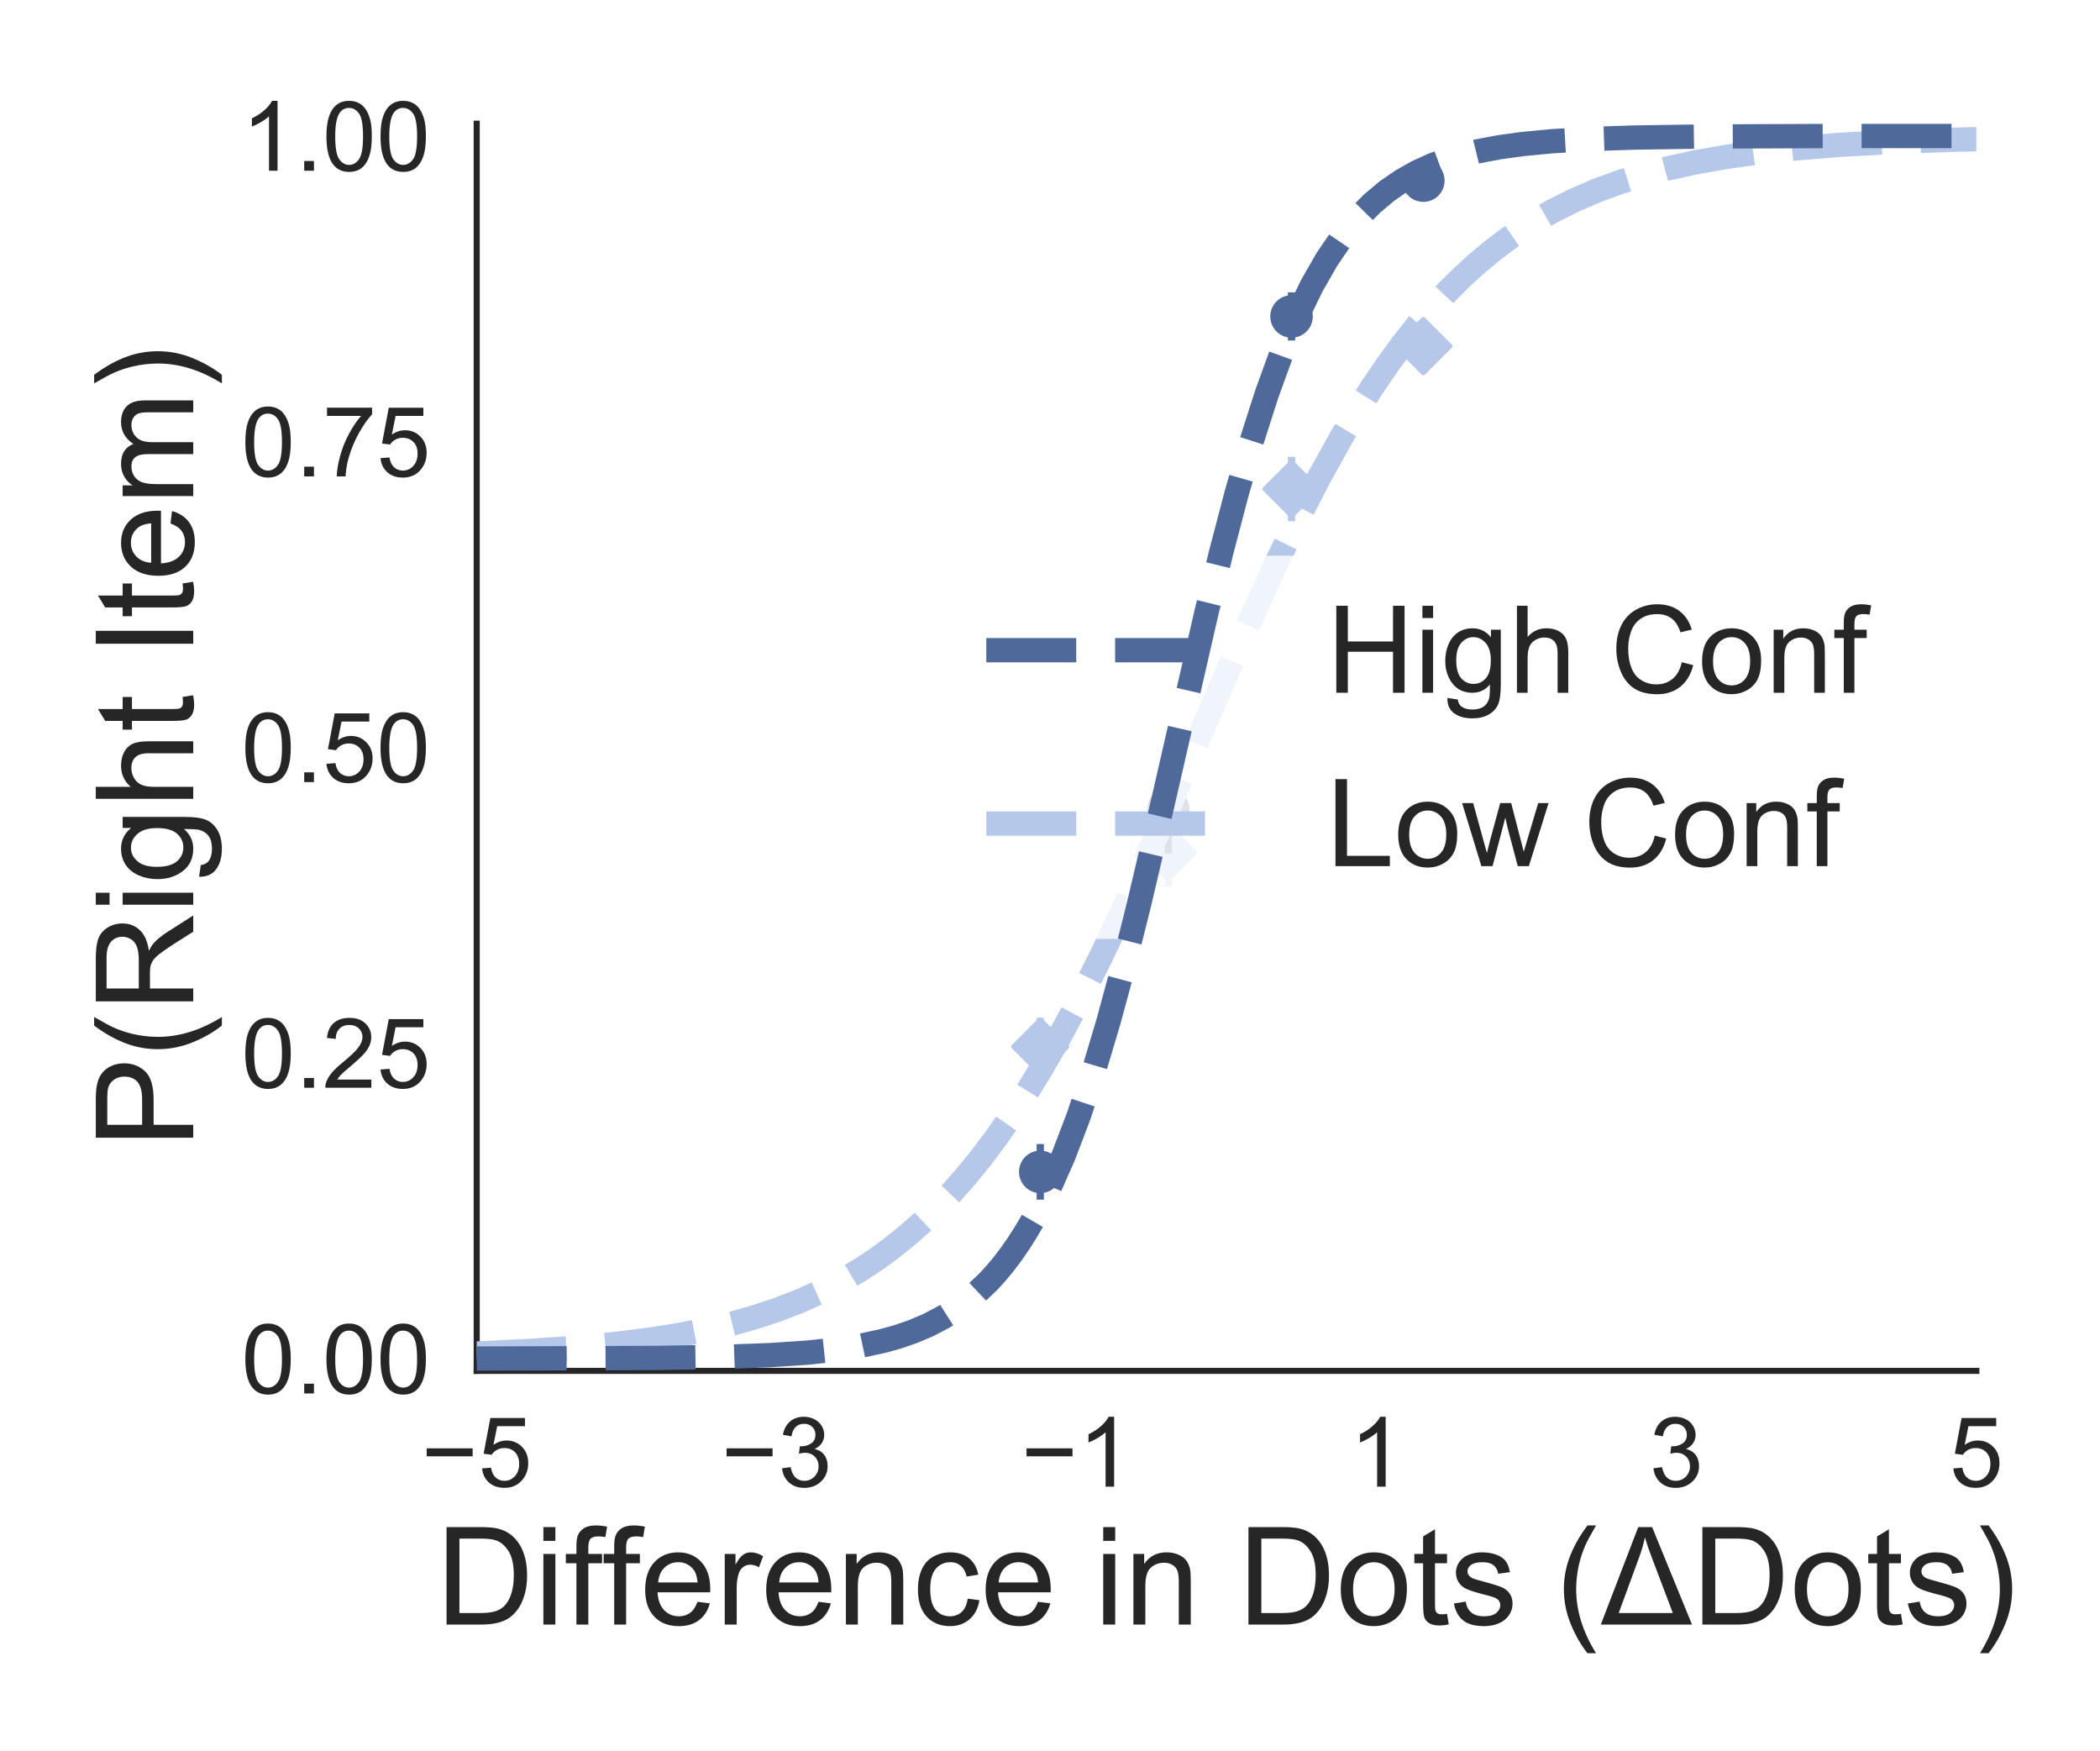
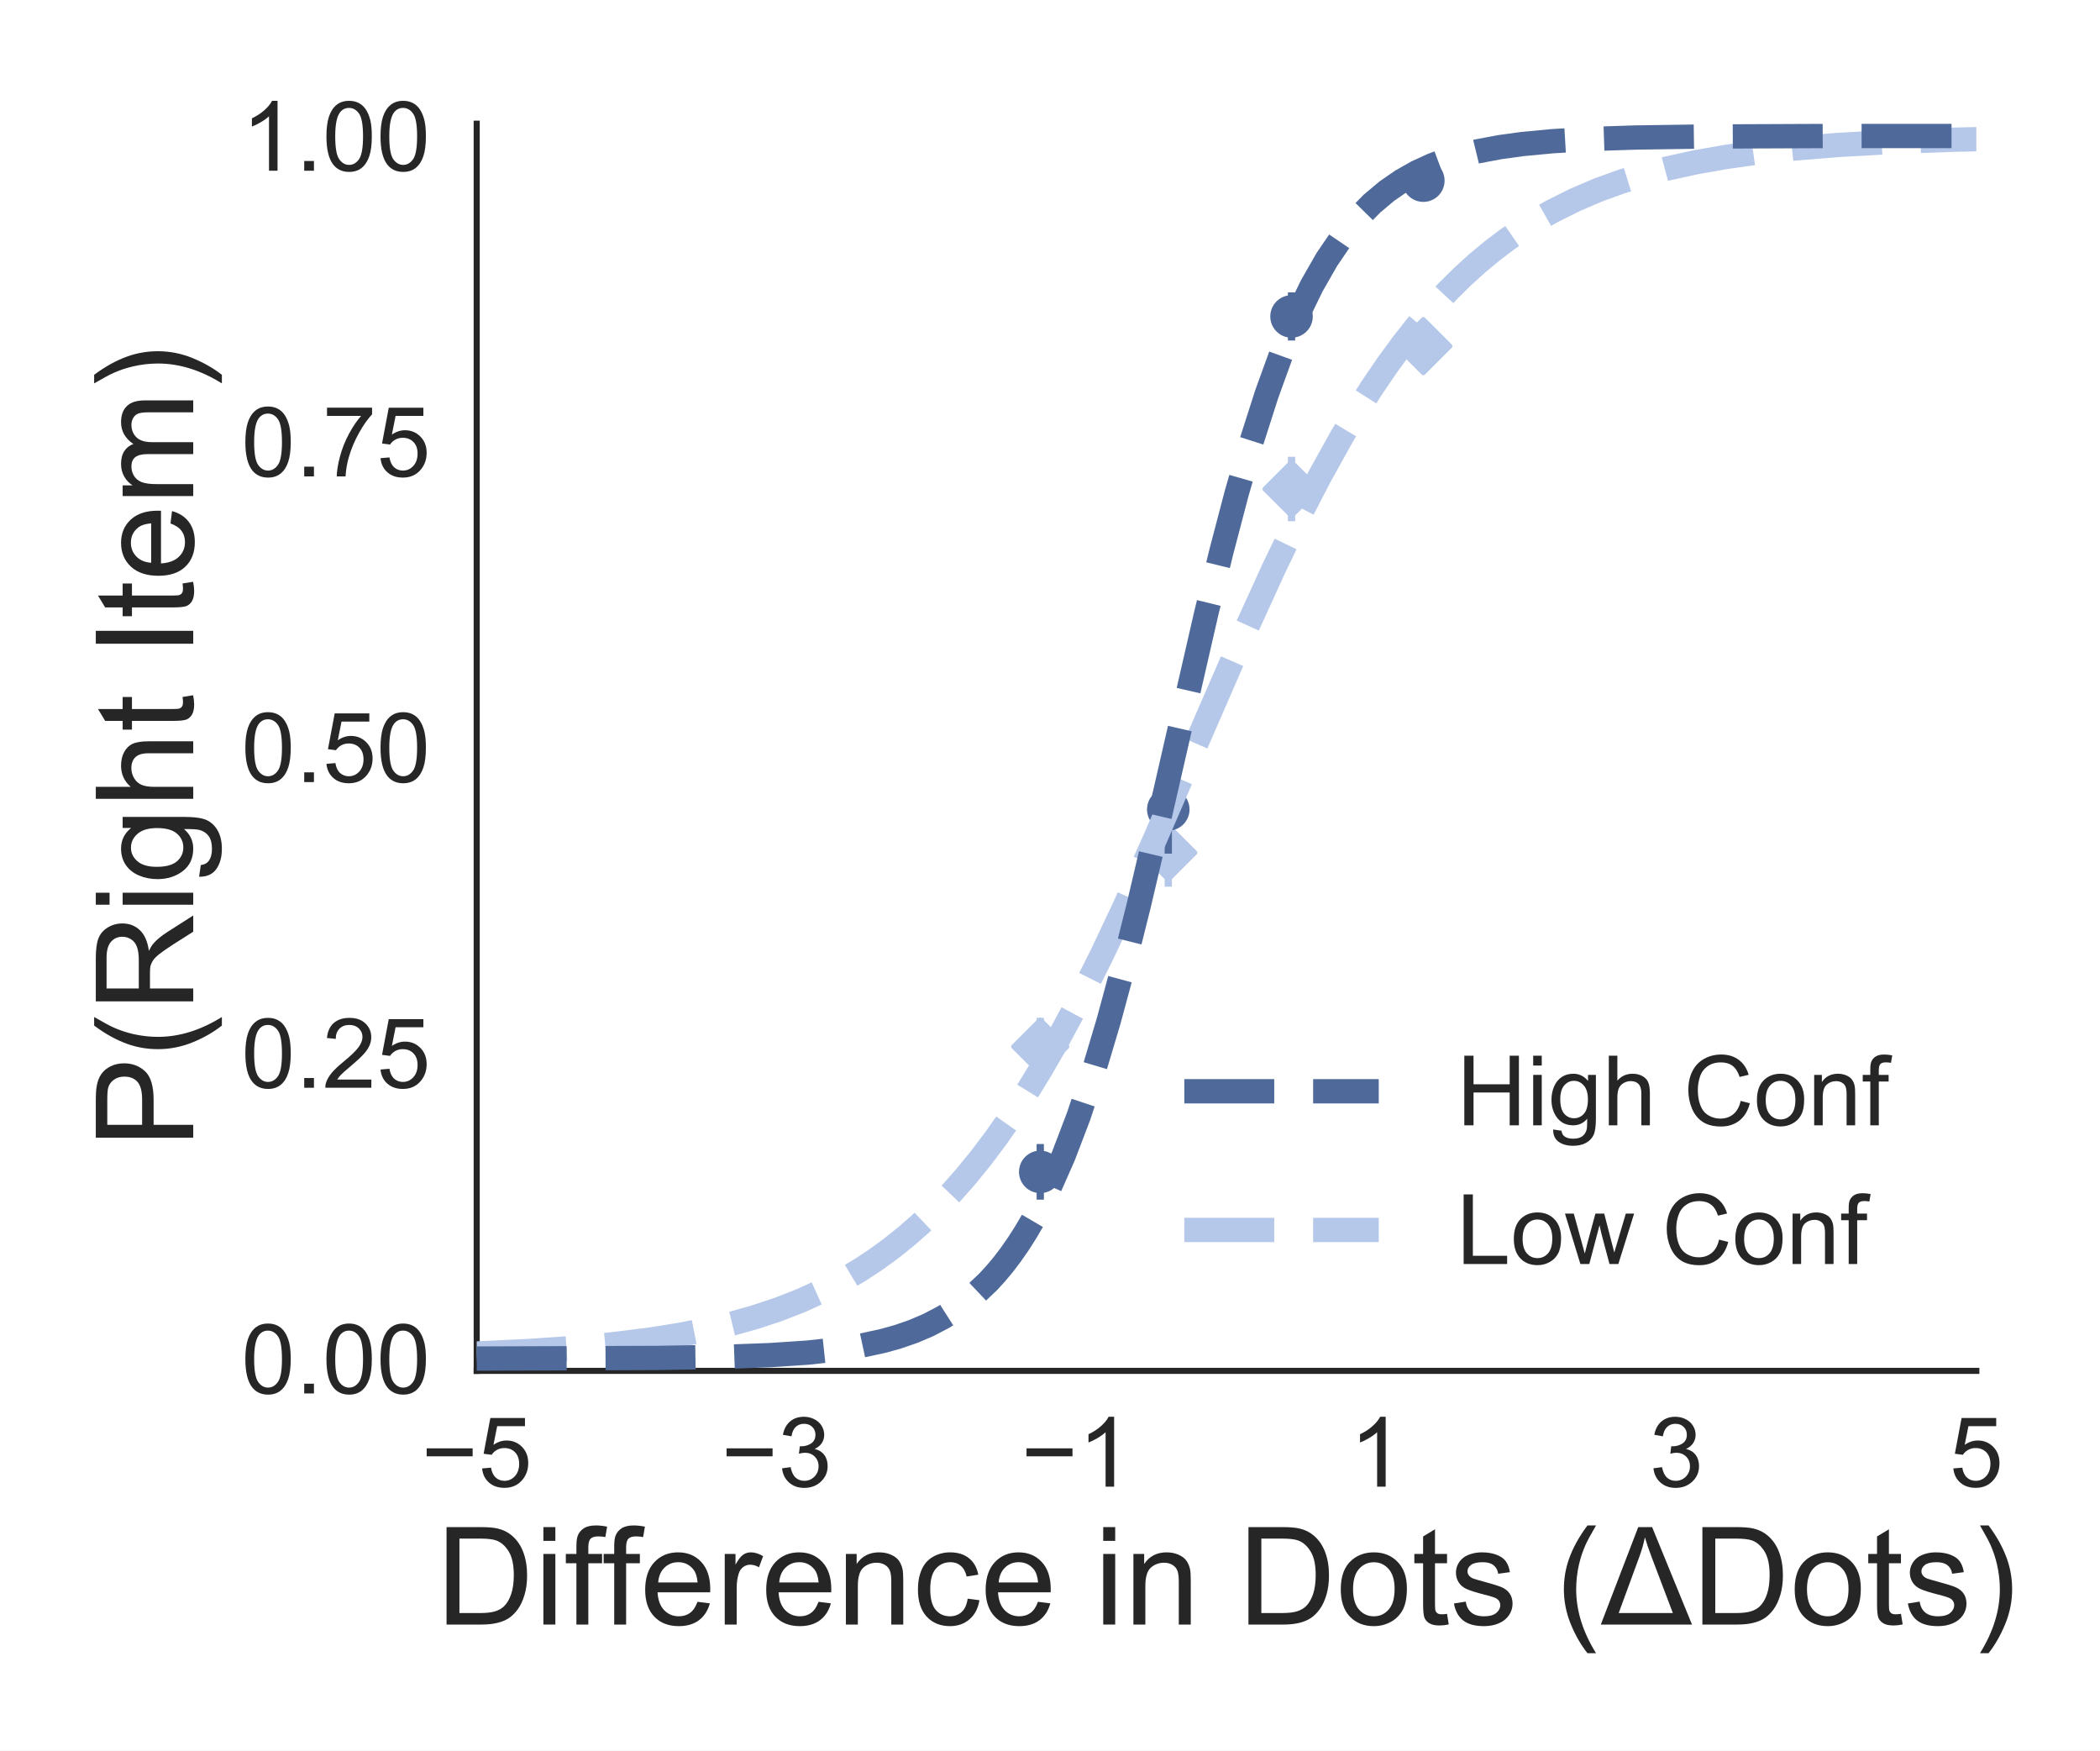
<svg xmlns="http://www.w3.org/2000/svg" xmlns:xlink="http://www.w3.org/1999/xlink" height="360pt" version="1.1" viewBox="0 0 432 360" width="432pt">
  <defs>
    <style type="text/css">
*{stroke-linecap:butt;stroke-linejoin:round;}
  </style>
  </defs>
  <g id="figure_1">
    <g id="patch_1">
      <path d="M 0 360  L 432 360  L 432 0  L 0 0  z " style="fill:#ffffff;" />
    </g>
    <g id="axes_1">
      <g id="patch_2">
        <path d="M 98.065 281.935  L 406.56 281.935  L 406.56 25.44  L 98.065 25.44  z " style="fill:#ffffff;" />
      </g>
      <g id="matplotlib.axis_1">
        <g id="xtick_1">
          <g id="text_1">
            <defs>
              <path d="M 52.828 31.203  L 5.562 31.203  L 5.562 39.406  L 52.828 39.406  z " id="ArialMT-8722" />
              <path d="M 4.156 18.75  L 13.375 19.531  Q 14.406 12.797 18.141 9.391  Q 21.875 6 27.156 6  Q 33.5 6 37.891 10.781  Q 42.281 15.578 42.281 23.484  Q 42.281 31 38.062 35.344  Q 33.844 39.703 27 39.703  Q 22.75 39.703 19.328 37.766  Q 15.922 35.844 13.969 32.766  L 5.719 33.844  L 12.641 70.609  L 48.25 70.609  L 48.25 62.203  L 19.672 62.203  L 15.828 42.969  Q 22.266 47.469 29.344 47.469  Q 38.719 47.469 45.156 40.969  Q 51.609 34.469 51.609 24.266  Q 51.609 14.547 45.953 7.469  Q 39.062 -1.219 27.156 -1.219  Q 17.391 -1.219 11.203 4.25  Q 5.031 9.719 4.156 18.75  z " id="ArialMT-53" />
            </defs>
            <g style="fill:#262626;" transform="translate(86.66344 305.7506)scale(0.2 -0.2)">
              <use xlink:href="#ArialMT-8722" />
              <use x="58.398" xlink:href="#ArialMT-53" />
            </g>
          </g>
        </g>
        <g id="xtick_2">
          <g id="text_2">
            <defs>
              <path d="M 4.203 18.891  L 12.984 20.062  Q 14.5 12.594 18.141 9.297  Q 21.781 6 27 6  Q 33.203 6 37.469 10.297  Q 41.75 14.594 41.75 20.953  Q 41.75 27 37.797 30.922  Q 33.844 34.859 27.734 34.859  Q 25.25 34.859 21.531 33.891  L 22.516 41.609  Q 23.391 41.5 23.922 41.5  Q 29.547 41.5 34.031 44.422  Q 38.531 47.359 38.531 53.469  Q 38.531 58.297 35.25 61.469  Q 31.984 64.656 26.812 64.656  Q 21.688 64.656 18.266 61.422  Q 14.844 58.203 13.875 51.766  L 5.078 53.328  Q 6.688 62.156 12.391 67.016  Q 18.109 71.875 26.609 71.875  Q 32.469 71.875 37.391 69.359  Q 42.328 66.844 44.938 62.5  Q 47.562 58.156 47.562 53.266  Q 47.562 48.641 45.062 44.828  Q 42.578 41.016 37.703 38.766  Q 44.047 37.312 47.562 32.688  Q 51.078 28.078 51.078 21.141  Q 51.078 11.766 44.234 5.25  Q 37.406 -1.266 26.953 -1.266  Q 17.531 -1.266 11.297 4.344  Q 5.078 9.969 4.203 18.891  z " id="ArialMT-51" />
            </defs>
            <g style="fill:#262626;" transform="translate(148.3624 305.7506)scale(0.2 -0.2)">
              <use xlink:href="#ArialMT-8722" />
              <use x="58.398" xlink:href="#ArialMT-51" />
            </g>
          </g>
        </g>
        <g id="xtick_3">
          <g id="text_3">
            <defs>
              <path d="M 37.25 0  L 28.469 0  L 28.469 56  Q 25.297 52.984 20.141 49.953  Q 14.984 46.922 10.891 45.406  L 10.891 53.906  Q 18.266 57.375 23.781 62.297  Q 29.297 67.234 31.594 71.875  L 37.25 71.875  z " id="ArialMT-49" />
            </defs>
            <g style="fill:#262626;" transform="translate(210.0614 305.7506)scale(0.2 -0.2)">
              <use xlink:href="#ArialMT-8722" />
              <use x="58.398" xlink:href="#ArialMT-49" />
            </g>
          </g>
        </g>
        <g id="xtick_4">
          <g id="text_4">
            <g style="fill:#262626;" transform="translate(277.6011 305.7506)scale(0.2 -0.2)">
              <use xlink:href="#ArialMT-49" />
            </g>
          </g>
        </g>
        <g id="xtick_5">
          <g id="text_5">
            <g style="fill:#262626;" transform="translate(339.3001 305.7506)scale(0.2 -0.2)">
              <use xlink:href="#ArialMT-51" />
            </g>
          </g>
        </g>
        <g id="xtick_6">
          <g id="text_6">
            <g style="fill:#262626;" transform="translate(400.9991 305.7506)scale(0.2 -0.2)">
              <use xlink:href="#ArialMT-53" />
            </g>
          </g>
        </g>
        <g id="text_7">
          <defs>
            <path d="M 7.719 0  L 7.719 71.578  L 32.375 71.578  Q 40.719 71.578 45.125 70.562  Q 51.266 69.141 55.609 65.438  Q 61.281 60.641 64.078 53.188  Q 66.891 45.75 66.891 36.188  Q 66.891 28.031 64.984 21.734  Q 63.094 15.438 60.109 11.297  Q 57.125 7.172 53.578 4.797  Q 50.047 2.438 45.047 1.219  Q 40.047 0 33.547 0  z M 17.188 8.453  L 32.469 8.453  Q 39.547 8.453 43.578 9.766  Q 47.609 11.078 50 13.484  Q 53.375 16.844 55.25 22.531  Q 57.125 28.219 57.125 36.328  Q 57.125 47.562 53.438 53.594  Q 49.75 59.625 44.484 61.672  Q 40.672 63.141 32.234 63.141  L 17.188 63.141  z " id="ArialMT-68" />
            <path d="M 6.641 61.469  L 6.641 71.578  L 15.438 71.578  L 15.438 61.469  z M 6.641 0  L 6.641 51.859  L 15.438 51.859  L 15.438 0  z " id="ArialMT-105" />
            <path d="M 8.688 0  L 8.688 45.016  L 0.922 45.016  L 0.922 51.859  L 8.688 51.859  L 8.688 57.375  Q 8.688 62.594 9.625 65.141  Q 10.891 68.562 14.078 70.672  Q 17.281 72.797 23.047 72.797  Q 26.766 72.797 31.25 71.922  L 29.938 64.266  Q 27.203 64.75 24.75 64.75  Q 20.75 64.75 19.094 63.031  Q 17.438 61.328 17.438 56.641  L 17.438 51.859  L 27.547 51.859  L 27.547 45.016  L 17.438 45.016  L 17.438 0  z " id="ArialMT-102" />
            <path d="M 42.094 16.703  L 51.172 15.578  Q 49.031 7.625 43.219 3.219  Q 37.406 -1.172 28.375 -1.172  Q 17 -1.172 10.328 5.828  Q 3.656 12.844 3.656 25.484  Q 3.656 38.578 10.391 45.797  Q 17.141 53.031 27.875 53.031  Q 38.281 53.031 44.875 45.953  Q 51.469 38.875 51.469 26.031  Q 51.469 25.25 51.422 23.688  L 12.75 23.688  Q 13.234 15.141 17.578 10.594  Q 21.922 6.062 28.422 6.062  Q 33.25 6.062 36.672 8.594  Q 40.094 11.141 42.094 16.703  z M 13.234 30.906  L 42.188 30.906  Q 41.609 37.453 38.875 40.719  Q 34.672 45.797 27.984 45.797  Q 21.922 45.797 17.797 41.75  Q 13.672 37.703 13.234 30.906  z " id="ArialMT-101" />
            <path d="M 6.5 0  L 6.5 51.859  L 14.406 51.859  L 14.406 44  Q 17.438 49.516 20 51.266  Q 22.562 53.031 25.641 53.031  Q 30.078 53.031 34.672 50.203  L 31.641 42.047  Q 28.422 43.953 25.203 43.953  Q 22.312 43.953 20.016 42.219  Q 17.719 40.484 16.75 37.406  Q 15.281 32.719 15.281 27.156  L 15.281 0  z " id="ArialMT-114" />
            <path d="M 6.594 0  L 6.594 51.859  L 14.5 51.859  L 14.5 44.484  Q 20.219 53.031 31 53.031  Q 35.688 53.031 39.625 51.344  Q 43.562 49.656 45.516 46.922  Q 47.469 44.188 48.25 40.438  Q 48.734 37.984 48.734 31.891  L 48.734 0  L 39.938 0  L 39.938 31.547  Q 39.938 36.922 38.906 39.578  Q 37.891 42.234 35.281 43.812  Q 32.672 45.406 29.156 45.406  Q 23.531 45.406 19.453 41.844  Q 15.375 38.281 15.375 28.328  L 15.375 0  z " id="ArialMT-110" />
            <path d="M 40.438 19  L 49.078 17.875  Q 47.656 8.938 41.812 3.875  Q 35.984 -1.172 27.484 -1.172  Q 16.844 -1.172 10.375 5.781  Q 3.906 12.75 3.906 25.734  Q 3.906 34.125 6.688 40.422  Q 9.469 46.734 15.156 49.875  Q 20.844 53.031 27.547 53.031  Q 35.984 53.031 41.359 48.75  Q 46.734 44.484 48.25 36.625  L 39.703 35.297  Q 38.484 40.531 35.375 43.156  Q 32.281 45.797 27.875 45.797  Q 21.234 45.797 17.078 41.031  Q 12.938 36.281 12.938 25.984  Q 12.938 15.531 16.938 10.797  Q 20.953 6.062 27.391 6.062  Q 32.562 6.062 36.031 9.234  Q 39.5 12.406 40.438 19  z " id="ArialMT-99" />
            <path id="ArialMT-32" />
            <path d="M 3.328 25.922  Q 3.328 40.328 11.328 47.266  Q 18.016 53.031 27.641 53.031  Q 38.328 53.031 45.109 46.016  Q 51.906 39.016 51.906 26.656  Q 51.906 16.656 48.906 10.906  Q 45.906 5.172 40.156 2  Q 34.422 -1.172 27.641 -1.172  Q 16.75 -1.172 10.031 5.812  Q 3.328 12.797 3.328 25.922  z M 12.359 25.922  Q 12.359 15.969 16.703 11.016  Q 21.047 6.062 27.641 6.062  Q 34.188 6.062 38.531 11.031  Q 42.875 16.016 42.875 26.219  Q 42.875 35.844 38.5 40.797  Q 34.125 45.75 27.641 45.75  Q 21.047 45.75 16.703 40.812  Q 12.359 35.891 12.359 25.922  z " id="ArialMT-111" />
            <path d="M 25.781 7.859  L 27.047 0.094  Q 23.344 -0.688 20.406 -0.688  Q 15.625 -0.688 12.984 0.828  Q 10.359 2.344 9.281 4.812  Q 8.203 7.281 8.203 15.188  L 8.203 45.016  L 1.766 45.016  L 1.766 51.859  L 8.203 51.859  L 8.203 64.703  L 16.938 69.969  L 16.938 51.859  L 25.781 51.859  L 25.781 45.016  L 16.938 45.016  L 16.938 14.703  Q 16.938 10.938 17.406 9.859  Q 17.875 8.797 18.922 8.156  Q 19.969 7.516 21.922 7.516  Q 23.391 7.516 25.781 7.859  z " id="ArialMT-116" />
            <path d="M 3.078 15.484  L 11.766 16.844  Q 12.5 11.625 15.844 8.844  Q 19.188 6.062 25.203 6.062  Q 31.25 6.062 34.172 8.516  Q 37.109 10.984 37.109 14.312  Q 37.109 17.281 34.516 19  Q 32.719 20.172 25.531 21.969  Q 15.875 24.422 12.141 26.203  Q 8.406 27.984 6.469 31.125  Q 4.547 34.281 4.547 38.094  Q 4.547 41.547 6.125 44.5  Q 7.719 47.469 10.453 49.422  Q 12.5 50.922 16.031 51.969  Q 19.578 53.031 23.641 53.031  Q 29.734 53.031 34.344 51.266  Q 38.969 49.516 41.156 46.5  Q 43.359 43.5 44.188 38.484  L 35.594 37.312  Q 35.016 41.312 32.203 43.547  Q 29.391 45.797 24.266 45.797  Q 18.219 45.797 15.625 43.797  Q 13.031 41.797 13.031 39.109  Q 13.031 37.406 14.109 36.031  Q 15.188 34.625 17.484 33.688  Q 18.797 33.203 25.25 31.453  Q 34.578 28.953 38.25 27.359  Q 41.938 25.781 44.031 22.75  Q 46.141 19.734 46.141 15.234  Q 46.141 10.844 43.578 6.953  Q 41.016 3.078 36.172 0.953  Q 31.344 -1.172 25.25 -1.172  Q 15.141 -1.172 9.844 3.031  Q 4.547 7.234 3.078 15.484  z " id="ArialMT-115" />
            <path d="M 23.391 -21.047  Q 16.109 -11.859 11.078 0.438  Q 6.062 12.75 6.062 25.922  Q 6.062 37.547 9.812 48.188  Q 14.203 60.547 23.391 72.797  L 29.688 72.797  Q 23.781 62.641 21.875 58.297  Q 18.891 51.562 17.188 44.234  Q 15.094 35.109 15.094 25.875  Q 15.094 2.391 29.688 -21.047  z " id="ArialMT-40" />
            <path d="M -0.094 0  L 27.391 71.578  L 37.594 71.578  L 66.891 0  z M 13.031 8.453  L 52.828 8.453  L 37.359 49.219  Q 33.891 58.406 32.281 64.062  Q 30.953 57.422 28.422 50.391  z " id="ArialMT-916" />
            <path d="M 12.359 -21.047  L 6.062 -21.047  Q 20.656 2.391 20.656 25.875  Q 20.656 35.062 18.562 44.094  Q 16.891 51.422 13.922 58.156  Q 12.016 62.547 6.062 72.797  L 12.359 72.797  Q 21.531 60.547 25.922 48.188  Q 29.688 37.547 29.688 25.922  Q 29.688 12.75 24.625 0.438  Q 19.578 -11.859 12.359 -21.047  z " id="ArialMT-41" />
          </defs>
          <g style="fill:#262626;" transform="translate(89.7025 334.1087)scale(0.28 -0.28)">
            <use xlink:href="#ArialMT-68" />
            <use x="72.217" xlink:href="#ArialMT-105" />
            <use x="94.434" xlink:href="#ArialMT-102" />
            <use x="122.201" xlink:href="#ArialMT-102" />
            <use x="149.984" xlink:href="#ArialMT-101" />
            <use x="205.6" xlink:href="#ArialMT-114" />
            <use x="238.9" xlink:href="#ArialMT-101" />
            <use x="294.516" xlink:href="#ArialMT-110" />
            <use x="350.131" xlink:href="#ArialMT-99" />
            <use x="400.131" xlink:href="#ArialMT-101" />
            <use x="455.746" xlink:href="#ArialMT-32" />
            <use x="483.529" xlink:href="#ArialMT-105" />
            <use x="505.746" xlink:href="#ArialMT-110" />
            <use x="561.361" xlink:href="#ArialMT-32" />
            <use x="589.145" xlink:href="#ArialMT-68" />
            <use x="661.361" xlink:href="#ArialMT-111" />
            <use x="716.977" xlink:href="#ArialMT-116" />
            <use x="744.76" xlink:href="#ArialMT-115" />
            <use x="794.76" xlink:href="#ArialMT-32" />
            <use x="822.543" xlink:href="#ArialMT-40" />
            <use x="855.844" xlink:href="#ArialMT-916" />
            <use x="922.641" xlink:href="#ArialMT-68" />
            <use x="994.857" xlink:href="#ArialMT-111" />
            <use x="1050.473" xlink:href="#ArialMT-116" />
            <use x="1078.256" xlink:href="#ArialMT-115" />
            <use x="1128.256" xlink:href="#ArialMT-41" />
          </g>
        </g>
      </g>
      <g id="matplotlib.axis_2">
        <g id="ytick_1">
          <g id="text_8">
            <defs>
              <path d="M 4.156 35.297  Q 4.156 48 6.766 55.734  Q 9.375 63.484 14.516 67.672  Q 19.672 71.875 27.484 71.875  Q 33.25 71.875 37.594 69.547  Q 41.938 67.234 44.766 62.859  Q 47.609 58.5 49.219 52.219  Q 50.828 45.953 50.828 35.297  Q 50.828 22.703 48.234 14.969  Q 45.656 7.234 40.5 3  Q 35.359 -1.219 27.484 -1.219  Q 17.141 -1.219 11.234 6.203  Q 4.156 15.141 4.156 35.297  z M 13.188 35.297  Q 13.188 17.672 17.312 11.828  Q 21.438 6 27.484 6  Q 33.547 6 37.672 11.859  Q 41.797 17.719 41.797 35.297  Q 41.797 52.984 37.672 58.781  Q 33.547 64.594 27.391 64.594  Q 21.344 64.594 17.719 59.469  Q 13.188 52.938 13.188 35.297  z " id="ArialMT-48" />
              <path d="M 9.078 0  L 9.078 10.016  L 19.094 10.016  L 19.094 0  z " id="ArialMT-46" />
            </defs>
            <g style="fill:#262626;" transform="translate(49.64312 286.5782)scale(0.2 -0.2)">
              <use xlink:href="#ArialMT-48" />
              <use x="55.615" xlink:href="#ArialMT-46" />
              <use x="83.398" xlink:href="#ArialMT-48" />
              <use x="139.014" xlink:href="#ArialMT-48" />
            </g>
          </g>
        </g>
        <g id="ytick_2">
          <g id="text_9">
            <defs>
              <path d="M 50.344 8.453  L 50.344 0  L 3.031 0  Q 2.938 3.172 4.047 6.109  Q 5.859 10.938 9.828 15.625  Q 13.812 20.312 21.344 26.469  Q 33.016 36.031 37.109 41.625  Q 41.219 47.219 41.219 52.203  Q 41.219 57.422 37.469 61  Q 33.734 64.594 27.734 64.594  Q 21.391 64.594 17.578 60.781  Q 13.766 56.984 13.719 50.25  L 4.688 51.172  Q 5.609 61.281 11.656 66.578  Q 17.719 71.875 27.938 71.875  Q 38.234 71.875 44.234 66.156  Q 50.25 60.453 50.25 52  Q 50.25 47.703 48.484 43.547  Q 46.734 39.406 42.656 34.812  Q 38.578 30.219 29.109 22.219  Q 21.188 15.578 18.938 13.203  Q 16.703 10.844 15.234 8.453  z " id="ArialMT-50" />
            </defs>
            <g style="fill:#262626;" transform="translate(49.64312 223.7117)scale(0.2 -0.2)">
              <use xlink:href="#ArialMT-48" />
              <use x="55.615" xlink:href="#ArialMT-46" />
              <use x="83.398" xlink:href="#ArialMT-50" />
              <use x="139.014" xlink:href="#ArialMT-53" />
            </g>
          </g>
        </g>
        <g id="ytick_3">
          <g id="text_10">
            <g style="fill:#262626;" transform="translate(49.64312 160.8453)scale(0.2 -0.2)">
              <use xlink:href="#ArialMT-48" />
              <use x="55.615" xlink:href="#ArialMT-46" />
              <use x="83.398" xlink:href="#ArialMT-53" />
              <use x="139.014" xlink:href="#ArialMT-48" />
            </g>
          </g>
        </g>
        <g id="ytick_4">
          <g id="text_11">
            <defs>
              <path d="M 4.734 62.203  L 4.734 70.656  L 51.078 70.656  L 51.078 63.812  Q 44.234 56.547 37.516 44.484  Q 30.812 32.422 27.156 19.672  Q 24.516 10.688 23.781 0  L 14.75 0  Q 14.891 8.453 18.062 20.406  Q 21.234 32.375 27.172 43.484  Q 33.109 54.594 39.797 62.203  z " id="ArialMT-55" />
            </defs>
            <g style="fill:#262626;" transform="translate(49.64312 97.97889)scale(0.2 -0.2)">
              <use xlink:href="#ArialMT-48" />
              <use x="55.615" xlink:href="#ArialMT-46" />
              <use x="83.398" xlink:href="#ArialMT-55" />
              <use x="139.014" xlink:href="#ArialMT-53" />
            </g>
          </g>
        </g>
        <g id="ytick_5">
          <g id="text_12">
            <g style="fill:#262626;" transform="translate(49.64312 35.11247)scale(0.2 -0.2)">
              <use xlink:href="#ArialMT-49" />
              <use x="55.615" xlink:href="#ArialMT-46" />
              <use x="83.398" xlink:href="#ArialMT-48" />
              <use x="139.014" xlink:href="#ArialMT-48" />
            </g>
          </g>
        </g>
        <g id="text_13">
          <defs>
            <path d="M 7.719 0  L 7.719 71.578  L 34.719 71.578  Q 41.844 71.578 45.609 70.906  Q 50.875 70.016 54.438 67.547  Q 58.016 65.094 60.188 60.641  Q 62.359 56.203 62.359 50.875  Q 62.359 41.75 56.547 35.422  Q 50.734 29.109 35.547 29.109  L 17.188 29.109  L 17.188 0  z M 17.188 37.547  L 35.688 37.547  Q 44.875 37.547 48.734 40.969  Q 52.594 44.391 52.594 50.594  Q 52.594 55.078 50.312 58.266  Q 48.047 61.469 44.344 62.5  Q 41.938 63.141 35.5 63.141  L 17.188 63.141  z " id="ArialMT-80" />
            <path d="M 7.859 0  L 7.859 71.578  L 39.594 71.578  Q 49.172 71.578 54.141 69.641  Q 59.125 67.719 62.109 62.828  Q 65.094 57.953 65.094 52.047  Q 65.094 44.438 60.156 39.203  Q 55.219 33.984 44.922 32.562  Q 48.688 30.766 50.641 29  Q 54.781 25.203 58.5 19.484  L 70.953 0  L 59.031 0  L 49.562 14.891  Q 45.406 21.344 42.719 24.75  Q 40.047 28.172 37.922 29.531  Q 35.797 30.906 33.594 31.453  Q 31.984 31.781 28.328 31.781  L 17.328 31.781  L 17.328 0  z M 17.328 39.984  L 37.703 39.984  Q 44.188 39.984 47.844 41.328  Q 51.516 42.672 53.422 45.625  Q 55.328 48.578 55.328 52.047  Q 55.328 57.125 51.641 60.391  Q 47.953 63.672 39.984 63.672  L 17.328 63.672  z " id="ArialMT-82" />
            <path d="M 4.984 -4.297  L 13.531 -5.562  Q 14.062 -9.516 16.5 -11.328  Q 19.781 -13.766 25.438 -13.766  Q 31.547 -13.766 34.859 -11.328  Q 38.188 -8.891 39.359 -4.5  Q 40.047 -1.812 39.984 6.781  Q 34.234 0 25.641 0  Q 14.938 0 9.078 7.719  Q 3.219 15.438 3.219 26.219  Q 3.219 33.641 5.906 39.906  Q 8.594 46.188 13.688 49.609  Q 18.797 53.031 25.688 53.031  Q 34.859 53.031 40.828 45.609  L 40.828 51.859  L 48.922 51.859  L 48.922 7.031  Q 48.922 -5.078 46.453 -10.125  Q 44 -15.188 38.641 -18.109  Q 33.297 -21.047 25.484 -21.047  Q 16.219 -21.047 10.5 -16.875  Q 4.781 -12.703 4.984 -4.297  z M 12.25 26.859  Q 12.25 16.656 16.297 11.969  Q 20.359 7.281 26.469 7.281  Q 32.516 7.281 36.609 11.938  Q 40.719 16.609 40.719 26.562  Q 40.719 36.078 36.5 40.906  Q 32.281 45.75 26.312 45.75  Q 20.453 45.75 16.344 40.984  Q 12.25 36.234 12.25 26.859  z " id="ArialMT-103" />
            <path d="M 6.594 0  L 6.594 71.578  L 15.375 71.578  L 15.375 45.906  Q 21.531 53.031 30.906 53.031  Q 36.672 53.031 40.922 50.75  Q 45.172 48.484 47 44.484  Q 48.828 40.484 48.828 32.859  L 48.828 0  L 40.047 0  L 40.047 32.859  Q 40.047 39.453 37.188 42.453  Q 34.328 45.453 29.109 45.453  Q 25.203 45.453 21.75 43.422  Q 18.312 41.406 16.844 37.938  Q 15.375 34.469 15.375 28.375  L 15.375 0  z " id="ArialMT-104" />
            <path d="M 9.328 0  L 9.328 71.578  L 18.797 71.578  L 18.797 0  z " id="ArialMT-73" />
            <path d="M 6.594 0  L 6.594 51.859  L 14.453 51.859  L 14.453 44.578  Q 16.891 48.391 20.938 50.703  Q 25 53.031 30.172 53.031  Q 35.938 53.031 39.625 50.641  Q 43.312 48.25 44.828 43.953  Q 50.984 53.031 60.844 53.031  Q 68.562 53.031 72.703 48.75  Q 76.859 44.484 76.859 35.594  L 76.859 0  L 68.109 0  L 68.109 32.672  Q 68.109 37.938 67.25 40.25  Q 66.406 42.578 64.156 43.984  Q 61.922 45.406 58.891 45.406  Q 53.422 45.406 49.797 41.766  Q 46.188 38.141 46.188 30.125  L 46.188 0  L 37.406 0  L 37.406 33.688  Q 37.406 39.547 35.25 42.469  Q 33.109 45.406 28.219 45.406  Q 24.516 45.406 21.359 43.453  Q 18.219 41.5 16.797 37.734  Q 15.375 33.984 15.375 26.906  L 15.375 0  z " id="ArialMT-109" />
          </defs>
          <g style="fill:#262626;" transform="translate(39.75 236.1453)rotate(-90)scale(0.28 -0.28)">
            <use xlink:href="#ArialMT-80" />
            <use x="66.699" xlink:href="#ArialMT-40" />
            <use x="100" xlink:href="#ArialMT-82" />
            <use x="172.217" xlink:href="#ArialMT-105" />
            <use x="194.434" xlink:href="#ArialMT-103" />
            <use x="250.049" xlink:href="#ArialMT-104" />
            <use x="305.664" xlink:href="#ArialMT-116" />
            <use x="333.447" xlink:href="#ArialMT-32" />
            <use x="361.23" xlink:href="#ArialMT-73" />
            <use x="389.014" xlink:href="#ArialMT-116" />
            <use x="416.797" xlink:href="#ArialMT-101" />
            <use x="472.412" xlink:href="#ArialMT-109" />
            <use x="555.713" xlink:href="#ArialMT-41" />
          </g>
        </g>
      </g>
      <g id="PathCollection_1">
        <defs>
-           <path d="M -0 5.477  L 5.477 0  L 0 -5.477  L -5.477 -0  z " id="m7b8c31e008" style="stroke:#b5c8e9;" />
+           <path d="M -0 5.477  L 5.477 0  L 0 -5.477  L -5.477 -0  z " id="m4b93858865" style="stroke:#b5c8e9;" />
        </defs>
-         <g clip-path="url(#p9d5cdfcac7)">
-           <use style="fill:#b5c8e9;stroke:#b5c8e9;" x="213.995" xlink:href="#m7b8c31e008" y="215.256" />
-           <use style="fill:#b5c8e9;stroke:#b5c8e9;" x="240.332" xlink:href="#m7b8c31e008" y="175.366" />
-           <use style="fill:#b5c8e9;stroke:#b5c8e9;" x="265.687" xlink:href="#m7b8c31e008" y="100.568" />
-           <use style="fill:#b5c8e9;stroke:#b5c8e9;" x="292.799" xlink:href="#m7b8c31e008" y="71.187" />
+         <g clip-path="url(#p2787b2003f)">
+           <use style="fill:#b5c8e9;stroke:#b5c8e9;" x="213.995" xlink:href="#m4b93858865" y="215.256" />
+           <use style="fill:#b5c8e9;stroke:#b5c8e9;" x="240.332" xlink:href="#m4b93858865" y="175.366" />
+           <use style="fill:#b5c8e9;stroke:#b5c8e9;" x="265.687" xlink:href="#m4b93858865" y="100.568" />
+           <use style="fill:#b5c8e9;stroke:#b5c8e9;" x="292.799" xlink:href="#m4b93858865" y="71.187" />
        </g>
      </g>
      <g id="PathCollection_2">
        <defs>
-           <path d="M 0 3.873  C 1.027 3.873 2.012 3.465 2.739 2.739  C 3.465 2.012 3.873 1.027 3.873 0  C 3.873 -1.027 3.465 -2.012 2.739 -2.739  C 2.012 -3.465 1.027 -3.873 0 -3.873  C -1.027 -3.873 -2.012 -3.465 -2.739 -2.739  C -3.465 -2.012 -3.873 -1.027 -3.873 0  C -3.873 1.027 -3.465 2.012 -2.739 2.739  C -2.012 3.465 -1.027 3.873 0 3.873  z " id="m6e52718d61" style="stroke:#4f6a9a;" />
+           <path d="M 0 3.873  C 1.027 3.873 2.012 3.465 2.739 2.739  C 3.465 2.012 3.873 1.027 3.873 0  C 3.873 -1.027 3.465 -2.012 2.739 -2.739  C 2.012 -3.465 1.027 -3.873 0 -3.873  C -1.027 -3.873 -2.012 -3.465 -2.739 -2.739  C -3.465 -2.012 -3.873 -1.027 -3.873 0  C -3.873 1.027 -3.465 2.012 -2.739 2.739  C -2.012 3.465 -1.027 3.873 0 3.873  z " id="m3880a404de" style="stroke:#4f6a9a;" />
        </defs>
-         <g clip-path="url(#p9d5cdfcac7)">
-           <use style="fill:#4f6a9a;stroke:#4f6a9a;" x="213.995" xlink:href="#m6e52718d61" y="241.009" />
-           <use style="fill:#4f6a9a;stroke:#4f6a9a;" x="240.332" xlink:href="#m6e52718d61" y="166.462" />
-           <use style="fill:#4f6a9a;stroke:#4f6a9a;" x="265.687" xlink:href="#m6e52718d61" y="65.08" />
-           <use style="fill:#4f6a9a;stroke:#4f6a9a;" x="292.799" xlink:href="#m6e52718d61" y="37.149" />
+         <g clip-path="url(#p2787b2003f)">
+           <use style="fill:#4f6a9a;stroke:#4f6a9a;" x="213.995" xlink:href="#m3880a404de" y="241.009" />
+           <use style="fill:#4f6a9a;stroke:#4f6a9a;" x="240.332" xlink:href="#m3880a404de" y="166.462" />
+           <use style="fill:#4f6a9a;stroke:#4f6a9a;" x="265.687" xlink:href="#m3880a404de" y="65.08" />
+           <use style="fill:#4f6a9a;stroke:#4f6a9a;" x="292.799" xlink:href="#m3880a404de" y="37.149" />
        </g>
      </g>
      <g id="patch_3">
        <path d="M 98.065 281.935  L 98.065 25.44  " style="fill:none;stroke:#262626;stroke-linecap:square;stroke-linejoin:miter;stroke-width:1.25;" />
      </g>
      <g id="patch_4">
        <path d="M 98.065 281.935  L 406.56 281.935  " style="fill:none;stroke:#262626;stroke-linecap:square;stroke-linejoin:miter;stroke-width:1.25;" />
      </g>
      <g id="LineCollection_1">
-         <path clip-path="url(#p9d5cdfcac7)" d="M 213.995 221.179  L 213.995 209.334  " style="fill:none;stroke:#b5c8e9;stroke-width:1.5;" />
-         <path clip-path="url(#p9d5cdfcac7)" d="M 240.332 182.359  L 240.332 168.372  " style="fill:none;stroke:#b5c8e9;stroke-width:1.5;" />
-         <path clip-path="url(#p9d5cdfcac7)" d="M 265.687 107.192  L 265.687 93.944  " style="fill:none;stroke:#b5c8e9;stroke-width:1.5;" />
-         <path clip-path="url(#p9d5cdfcac7)" d="M 292.799 75.835  L 292.799 66.538  " style="fill:none;stroke:#b5c8e9;stroke-width:1.5;" />
+         <path clip-path="url(#p2787b2003f)" d="M 213.995 221.179  L 213.995 209.334  " style="fill:none;stroke:#b5c8e9;stroke-width:1.5;" />
+         <path clip-path="url(#p2787b2003f)" d="M 240.332 182.359  L 240.332 168.372  " style="fill:none;stroke:#b5c8e9;stroke-width:1.5;" />
+         <path clip-path="url(#p2787b2003f)" d="M 265.687 107.192  L 265.687 93.944  " style="fill:none;stroke:#b5c8e9;stroke-width:1.5;" />
+         <path clip-path="url(#p2787b2003f)" d="M 292.799 75.835  L 292.799 66.538  " style="fill:none;stroke:#b5c8e9;stroke-width:1.5;" />
      </g>
      <g id="line2d_1">
        <defs>
-           <path d="M 0 3  C 0.796 3 1.559 2.684 2.121 2.121  C 2.684 1.559 3 0.796 3 0  C 3 -0.796 2.684 -1.559 2.121 -2.121  C 1.559 -2.684 0.796 -3 0 -3  C -0.796 -3 -1.559 -2.684 -2.121 -2.121  C -2.684 -1.559 -3 -0.796 -3 0  C -3 0.796 -2.684 1.559 -2.121 2.121  C -1.559 2.684 -0.796 3 0 3  z " id="m88d296a5ce" style="stroke:#b5c8e9;" />
+           <path d="M 0 3  C 0.796 3 1.559 2.684 2.121 2.121  C 2.684 1.559 3 0.796 3 0  C 3 -0.796 2.684 -1.559 2.121 -2.121  C 1.559 -2.684 0.796 -3 0 -3  C -0.796 -3 -1.559 -2.684 -2.121 -2.121  C -2.684 -1.559 -3 -0.796 -3 0  C -3 0.796 -2.684 1.559 -2.121 2.121  C -1.559 2.684 -0.796 3 0 3  z " id="m0928427b6a" style="stroke:#b5c8e9;" />
        </defs>
-         <g clip-path="url(#p9d5cdfcac7)">
-           <use style="fill:#b5c8e9;stroke:#b5c8e9;" x="213.995" xlink:href="#m88d296a5ce" y="215.256" />
-           <use style="fill:#b5c8e9;stroke:#b5c8e9;" x="240.332" xlink:href="#m88d296a5ce" y="175.366" />
-           <use style="fill:#b5c8e9;stroke:#b5c8e9;" x="265.687" xlink:href="#m88d296a5ce" y="100.568" />
-           <use style="fill:#b5c8e9;stroke:#b5c8e9;" x="292.799" xlink:href="#m88d296a5ce" y="71.187" />
+         <g clip-path="url(#p2787b2003f)">
+           <use style="fill:#b5c8e9;stroke:#b5c8e9;" x="213.995" xlink:href="#m0928427b6a" y="215.256" />
+           <use style="fill:#b5c8e9;stroke:#b5c8e9;" x="240.332" xlink:href="#m0928427b6a" y="175.366" />
+           <use style="fill:#b5c8e9;stroke:#b5c8e9;" x="265.687" xlink:href="#m0928427b6a" y="100.568" />
+           <use style="fill:#b5c8e9;stroke:#b5c8e9;" x="292.799" xlink:href="#m0928427b6a" y="71.187" />
        </g>
      </g>
      <g id="LineCollection_2">
-         <path clip-path="url(#p9d5cdfcac7)" d="M 213.995 246.729  L 213.995 235.289  " style="fill:none;stroke:#4f6a9a;stroke-width:1.5;" />
-         <path clip-path="url(#p9d5cdfcac7)" d="M 240.332 175.565  L 240.332 157.36  " style="fill:none;stroke:#4f6a9a;stroke-width:1.5;" />
-         <path clip-path="url(#p9d5cdfcac7)" d="M 265.687 70.03  L 265.687 60.131  " style="fill:none;stroke:#4f6a9a;stroke-width:1.5;" />
-         <path clip-path="url(#p9d5cdfcac7)" d="M 292.799 39.937  L 292.799 34.362  " style="fill:none;stroke:#4f6a9a;stroke-width:1.5;" />
+         <path clip-path="url(#p2787b2003f)" d="M 213.995 246.729  L 213.995 235.289  " style="fill:none;stroke:#4f6a9a;stroke-width:1.5;" />
+         <path clip-path="url(#p2787b2003f)" d="M 240.332 175.565  L 240.332 157.36  " style="fill:none;stroke:#4f6a9a;stroke-width:1.5;" />
+         <path clip-path="url(#p2787b2003f)" d="M 265.687 70.03  L 265.687 60.131  " style="fill:none;stroke:#4f6a9a;stroke-width:1.5;" />
+         <path clip-path="url(#p2787b2003f)" d="M 292.799 39.937  L 292.799 34.362  " style="fill:none;stroke:#4f6a9a;stroke-width:1.5;" />
      </g>
      <g id="line2d_2">
        <defs>
-           <path d="M 0 3  C 0.796 3 1.559 2.684 2.121 2.121  C 2.684 1.559 3 0.796 3 0  C 3 -0.796 2.684 -1.559 2.121 -2.121  C 1.559 -2.684 0.796 -3 0 -3  C -0.796 -3 -1.559 -2.684 -2.121 -2.121  C -2.684 -1.559 -3 -0.796 -3 0  C -3 0.796 -2.684 1.559 -2.121 2.121  C -1.559 2.684 -0.796 3 0 3  z " id="m03f12e9630" style="stroke:#4f6a9a;" />
+           <path d="M 0 3  C 0.796 3 1.559 2.684 2.121 2.121  C 2.684 1.559 3 0.796 3 0  C 3 -0.796 2.684 -1.559 2.121 -2.121  C 1.559 -2.684 0.796 -3 0 -3  C -0.796 -3 -1.559 -2.684 -2.121 -2.121  C -2.684 -1.559 -3 -0.796 -3 0  C -3 0.796 -2.684 1.559 -2.121 2.121  C -1.559 2.684 -0.796 3 0 3  z " id="m37d241ff75" style="stroke:#4f6a9a;" />
        </defs>
-         <g clip-path="url(#p9d5cdfcac7)">
-           <use style="fill:#4f6a9a;stroke:#4f6a9a;" x="213.995" xlink:href="#m03f12e9630" y="241.009" />
-           <use style="fill:#4f6a9a;stroke:#4f6a9a;" x="240.332" xlink:href="#m03f12e9630" y="166.462" />
-           <use style="fill:#4f6a9a;stroke:#4f6a9a;" x="265.687" xlink:href="#m03f12e9630" y="65.08" />
-           <use style="fill:#4f6a9a;stroke:#4f6a9a;" x="292.799" xlink:href="#m03f12e9630" y="37.149" />
+         <g clip-path="url(#p2787b2003f)">
+           <use style="fill:#4f6a9a;stroke:#4f6a9a;" x="213.995" xlink:href="#m37d241ff75" y="241.009" />
+           <use style="fill:#4f6a9a;stroke:#4f6a9a;" x="240.332" xlink:href="#m37d241ff75" y="166.462" />
+           <use style="fill:#4f6a9a;stroke:#4f6a9a;" x="265.687" xlink:href="#m37d241ff75" y="65.08" />
+           <use style="fill:#4f6a9a;stroke:#4f6a9a;" x="292.799" xlink:href="#m37d241ff75" y="37.149" />
        </g>
      </g>
      <g id="line2d_3">
-         <path clip-path="url(#p9d5cdfcac7)" d="M 98.065 278.364  L 108.898 277.847  L 118.184 277.207  L 125.922 276.481  L 133.661 275.52  L 139.851 274.535  L 146.042 273.308  L 150.685 272.194  L 155.327 270.884  L 159.97 269.348  L 164.613 267.547  L 169.256 265.444  L 173.899 262.994  L 176.994 261.144  L 180.09 259.104  L 183.185 256.859  L 186.28 254.392  L 189.375 251.688  L 192.471 248.731  L 195.566 245.507  L 198.661 242.002  L 201.756 238.203  L 204.852 234.1  L 207.947 229.685  L 211.042 224.954  L 214.138 219.906  L 217.233 214.543  L 221.876 205.931  L 226.519 196.682  L 231.162 186.875  L 237.352 173.113  L 246.638 151.656  L 255.924 130.316  L 262.114 116.753  L 266.757 107.144  L 271.4 98.127  L 276.043 89.769  L 279.138 84.583  L 282.233 79.713  L 285.329 75.161  L 288.424 70.922  L 291.519 66.992  L 294.614 63.36  L 297.71 60.015  L 300.805 56.944  L 303.9 54.132  L 306.996 51.563  L 310.091 49.223  L 313.186 47.096  L 316.281 45.165  L 319.377 43.416  L 324.02 41.102  L 328.662 39.117  L 333.305 37.421  L 337.948 35.973  L 342.591 34.741  L 348.782 33.381  L 354.972 32.289  L 361.163 31.413  L 368.901 30.56  L 378.187 29.808  L 389.02 29.199  L 401.401 28.743  L 416.878 28.4  L 433 28.2  L 433 28.2  " style="fill:none;stroke:#b5c8e9;stroke-dasharray:18.5,8;stroke-dashoffset:0;stroke-width:5;" />
+         <path clip-path="url(#p2787b2003f)" d="M 98.065 278.364  L 108.898 277.847  L 118.184 277.207  L 125.922 276.481  L 133.661 275.52  L 139.851 274.535  L 146.042 273.308  L 150.685 272.194  L 155.327 270.884  L 159.97 269.348  L 164.613 267.547  L 169.256 265.444  L 173.899 262.994  L 176.994 261.144  L 180.09 259.104  L 183.185 256.859  L 186.28 254.392  L 189.375 251.688  L 192.471 248.731  L 195.566 245.507  L 198.661 242.002  L 201.756 238.203  L 204.852 234.1  L 207.947 229.685  L 211.042 224.954  L 214.138 219.906  L 217.233 214.543  L 221.876 205.931  L 226.519 196.682  L 231.162 186.875  L 237.352 173.113  L 246.638 151.656  L 255.924 130.316  L 262.114 116.753  L 266.757 107.144  L 271.4 98.127  L 276.043 89.769  L 279.138 84.583  L 282.233 79.713  L 285.329 75.161  L 288.424 70.922  L 291.519 66.992  L 294.614 63.36  L 297.71 60.015  L 300.805 56.944  L 303.9 54.132  L 306.996 51.563  L 310.091 49.223  L 313.186 47.096  L 316.281 45.165  L 319.377 43.416  L 324.02 41.102  L 328.662 39.117  L 333.305 37.421  L 337.948 35.973  L 342.591 34.741  L 348.782 33.381  L 354.972 32.289  L 361.163 31.413  L 368.901 30.56  L 378.187 29.808  L 389.02 29.199  L 401.401 28.743  L 416.878 28.4  L 433 28.2  L 433 28.2  " style="fill:none;stroke:#b5c8e9;stroke-dasharray:18.5,8;stroke-dashoffset:0;stroke-width:5;" />
      </g>
      <g id="legend_1">
        <g id="patch_5">
-           <path d="M 197.896 193.1  L 389.06 193.1  Q 394.06 193.1 394.06 188.1  L 394.06 119.275  Q 394.06 114.275 389.06 114.275  L 197.896 114.275  Q 192.896 114.275 192.896 119.275  L 192.896 188.1  Q 192.896 193.1 197.896 193.1  z " style="fill:#ffffff;opacity:0.8;" />
+           <path d="M 239.629 271.935  L 392.56 271.935  Q 396.56 271.935 396.56 267.935  L 396.56 212.876  Q 396.56 208.876 392.56 208.876  L 239.629 208.876  Q 235.629 208.876 235.629 212.876  L 235.629 267.935  Q 235.629 271.935 239.629 271.935  z " style="fill:#ffffff;opacity:0.8;" />
        </g>
        <g id="line2d_4">
-           <path d="M 202.896 133.725  L 252.896 133.725  " style="fill:none;stroke:#4f6a9a;stroke-dasharray:18.5,8;stroke-dashoffset:0;stroke-width:5;" />
+           <path d="M 243.629 224.435  L 283.629 224.435  " style="fill:none;stroke:#4f6a9a;stroke-dasharray:18.5,8;stroke-dashoffset:0;stroke-width:5;" />
        </g>
        <g id="line2d_5" />
        <g id="text_14">
          <defs>
            <path d="M 8.016 0  L 8.016 71.578  L 17.484 71.578  L 17.484 42.188  L 54.688 42.188  L 54.688 71.578  L 64.156 71.578  L 64.156 0  L 54.688 0  L 54.688 33.734  L 17.484 33.734  L 17.484 0  z " id="ArialMT-72" />
            <path d="M 58.797 25.094  L 68.266 22.703  Q 65.281 11.031 57.547 4.906  Q 49.812 -1.219 38.625 -1.219  Q 27.047 -1.219 19.797 3.484  Q 12.547 8.203 8.766 17.141  Q 4.984 26.078 4.984 36.328  Q 4.984 47.516 9.25 55.828  Q 13.531 64.156 21.406 68.469  Q 29.297 72.797 38.766 72.797  Q 49.516 72.797 56.828 67.328  Q 64.156 61.859 67.047 51.953  L 57.719 49.75  Q 55.219 57.562 50.484 61.125  Q 45.75 64.703 38.578 64.703  Q 30.328 64.703 24.781 60.734  Q 19.234 56.781 16.984 50.109  Q 14.75 43.453 14.75 36.375  Q 14.75 27.25 17.406 20.438  Q 20.062 13.625 25.672 10.25  Q 31.297 6.891 37.844 6.891  Q 45.797 6.891 51.312 11.469  Q 56.844 16.062 58.797 25.094  z " id="ArialMT-67" />
          </defs>
-           <g style="fill:#262626;" transform="translate(272.8959 142.4746)scale(0.25 -0.25)">
+           <g style="fill:#262626;" transform="translate(299.6288 231.435)scale(0.2 -0.2)">
            <use xlink:href="#ArialMT-72" />
            <use x="72.217" xlink:href="#ArialMT-105" />
            <use x="94.434" xlink:href="#ArialMT-103" />
            <use x="150.049" xlink:href="#ArialMT-104" />
            <use x="205.664" xlink:href="#ArialMT-32" />
            <use x="233.447" xlink:href="#ArialMT-67" />
            <use x="305.664" xlink:href="#ArialMT-111" />
            <use x="361.279" xlink:href="#ArialMT-110" />
            <use x="416.895" xlink:href="#ArialMT-102" />
          </g>
        </g>
        <g id="line2d_6">
-           <path d="M 202.896 169.381  L 252.896 169.381  " style="fill:none;stroke:#b5c8e9;stroke-dasharray:18.5,8;stroke-dashoffset:0;stroke-width:5;" />
+           <path d="M 243.629 252.96  L 283.629 252.96  " style="fill:none;stroke:#b5c8e9;stroke-dasharray:18.5,8;stroke-dashoffset:0;stroke-width:5;" />
        </g>
        <g id="line2d_7" />
        <g id="text_15">
          <defs>
            <path d="M 7.328 0  L 7.328 71.578  L 16.797 71.578  L 16.797 8.453  L 52.047 8.453  L 52.047 0  z " id="ArialMT-76" />
            <path d="M 16.156 0  L 0.297 51.859  L 9.375 51.859  L 17.625 21.922  L 20.703 10.797  Q 20.906 11.625 23.391 21.484  L 31.641 51.859  L 40.672 51.859  L 48.438 21.781  L 51.031 11.859  L 54 21.875  L 62.891 51.859  L 71.438 51.859  L 55.219 0  L 46.094 0  L 37.844 31.062  L 35.844 39.891  L 25.344 0  z " id="ArialMT-119" />
          </defs>
-           <g style="fill:#262626;" transform="translate(272.8959 178.1309)scale(0.25 -0.25)">
+           <g style="fill:#262626;" transform="translate(299.6288 259.96)scale(0.2 -0.2)">
            <use xlink:href="#ArialMT-76" />
            <use x="55.615" xlink:href="#ArialMT-111" />
            <use x="111.23" xlink:href="#ArialMT-119" />
            <use x="183.447" xlink:href="#ArialMT-32" />
            <use x="211.23" xlink:href="#ArialMT-67" />
            <use x="283.447" xlink:href="#ArialMT-111" />
            <use x="339.062" xlink:href="#ArialMT-110" />
            <use x="394.678" xlink:href="#ArialMT-102" />
          </g>
        </g>
      </g>
      <g id="line2d_8">
-         <path clip-path="url(#p9d5cdfcac7)" d="M 98.065 279.41  L 135.208 279.278  L 149.137 279.043  L 158.423 278.698  L 166.161 278.18  L 172.351 277.51  L 176.994 276.783  L 181.637 275.782  L 184.732 274.915  L 187.828 273.846  L 190.923 272.531  L 194.018 270.917  L 197.114 268.94  L 200.209 266.528  L 203.304 263.598  L 204.852 261.909  L 206.399 260.056  L 207.947 258.023  L 209.495 255.8  L 211.042 253.371  L 212.59 250.724  L 214.138 247.846  L 215.685 244.724  L 218.78 237.704  L 221.876 229.591  L 224.971 220.344  L 228.066 209.972  L 231.162 198.545  L 234.257 186.2  L 238.9 166.432  L 248.185 125.98  L 251.281 113.342  L 254.376 101.552  L 257.471 90.774  L 260.567 81.103  L 263.662 72.569  L 266.757 65.148  L 269.852 58.777  L 272.948 53.369  L 276.043 48.819  L 279.138 45.023  L 282.233 41.875  L 285.329 39.28  L 288.424 37.15  L 291.519 35.408  L 294.614 33.988  L 297.71 32.833  L 300.805 31.896  L 303.9 31.136  L 308.543 30.26  L 313.186 29.623  L 319.377 29.038  L 327.115 28.585  L 336.401 28.284  L 350.329 28.079  L 375.091 27.976  L 433 27.955  L 433 27.955  " style="fill:none;stroke:#4f6a9a;stroke-dasharray:18.5,8;stroke-dashoffset:0;stroke-width:5;" />
+         <path clip-path="url(#p2787b2003f)" d="M 98.065 279.41  L 135.208 279.278  L 149.137 279.043  L 158.423 278.698  L 166.161 278.18  L 172.351 277.51  L 176.994 276.783  L 181.637 275.782  L 184.732 274.915  L 187.828 273.846  L 190.923 272.531  L 194.018 270.917  L 197.114 268.94  L 200.209 266.528  L 203.304 263.598  L 204.852 261.909  L 206.399 260.056  L 207.947 258.023  L 209.495 255.8  L 211.042 253.371  L 212.59 250.724  L 214.138 247.846  L 215.685 244.724  L 218.78 237.704  L 221.876 229.591  L 224.971 220.344  L 228.066 209.972  L 231.162 198.545  L 234.257 186.2  L 238.9 166.432  L 248.185 125.98  L 251.281 113.342  L 254.376 101.552  L 257.471 90.774  L 260.567 81.103  L 263.662 72.569  L 266.757 65.148  L 269.852 58.777  L 272.948 53.369  L 276.043 48.819  L 279.138 45.023  L 282.233 41.875  L 285.329 39.28  L 288.424 37.15  L 291.519 35.408  L 294.614 33.988  L 297.71 32.833  L 300.805 31.896  L 303.9 31.136  L 308.543 30.26  L 313.186 29.623  L 319.377 29.038  L 327.115 28.585  L 336.401 28.284  L 350.329 28.079  L 375.091 27.976  L 433 27.955  L 433 27.955  " style="fill:none;stroke:#4f6a9a;stroke-dasharray:18.5,8;stroke-dashoffset:0;stroke-width:5;" />
      </g>
    </g>
  </g>
  <defs>
-     <clipPath id="p9d5cdfcac7">
+     <clipPath id="p2787b2003f">
      <rect height="256.495" width="308.495" x="98.065" y="25.44" />
    </clipPath>
  </defs>
</svg>
